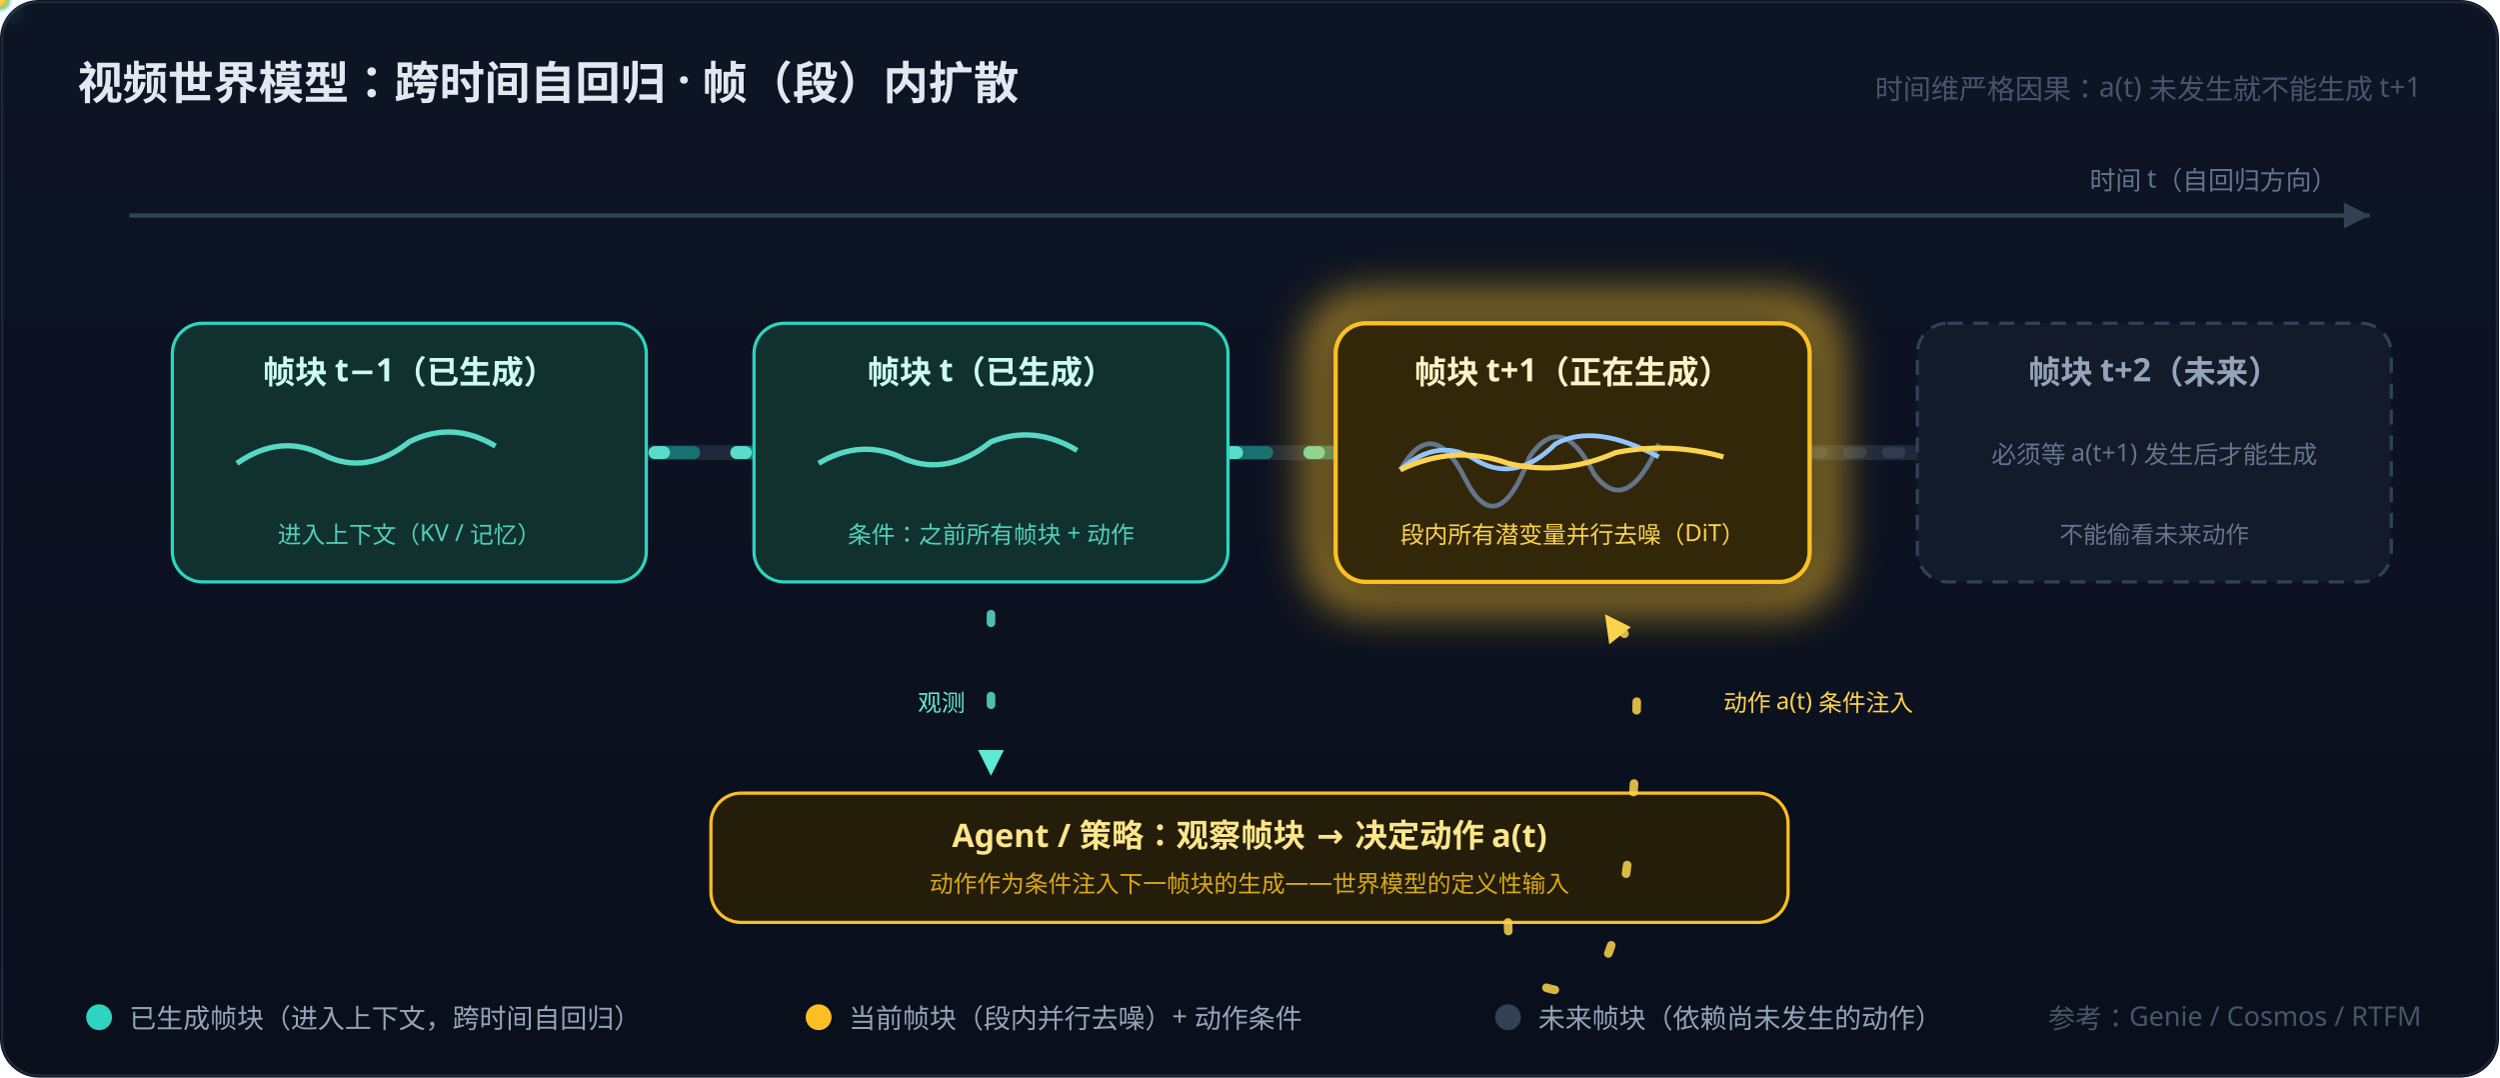
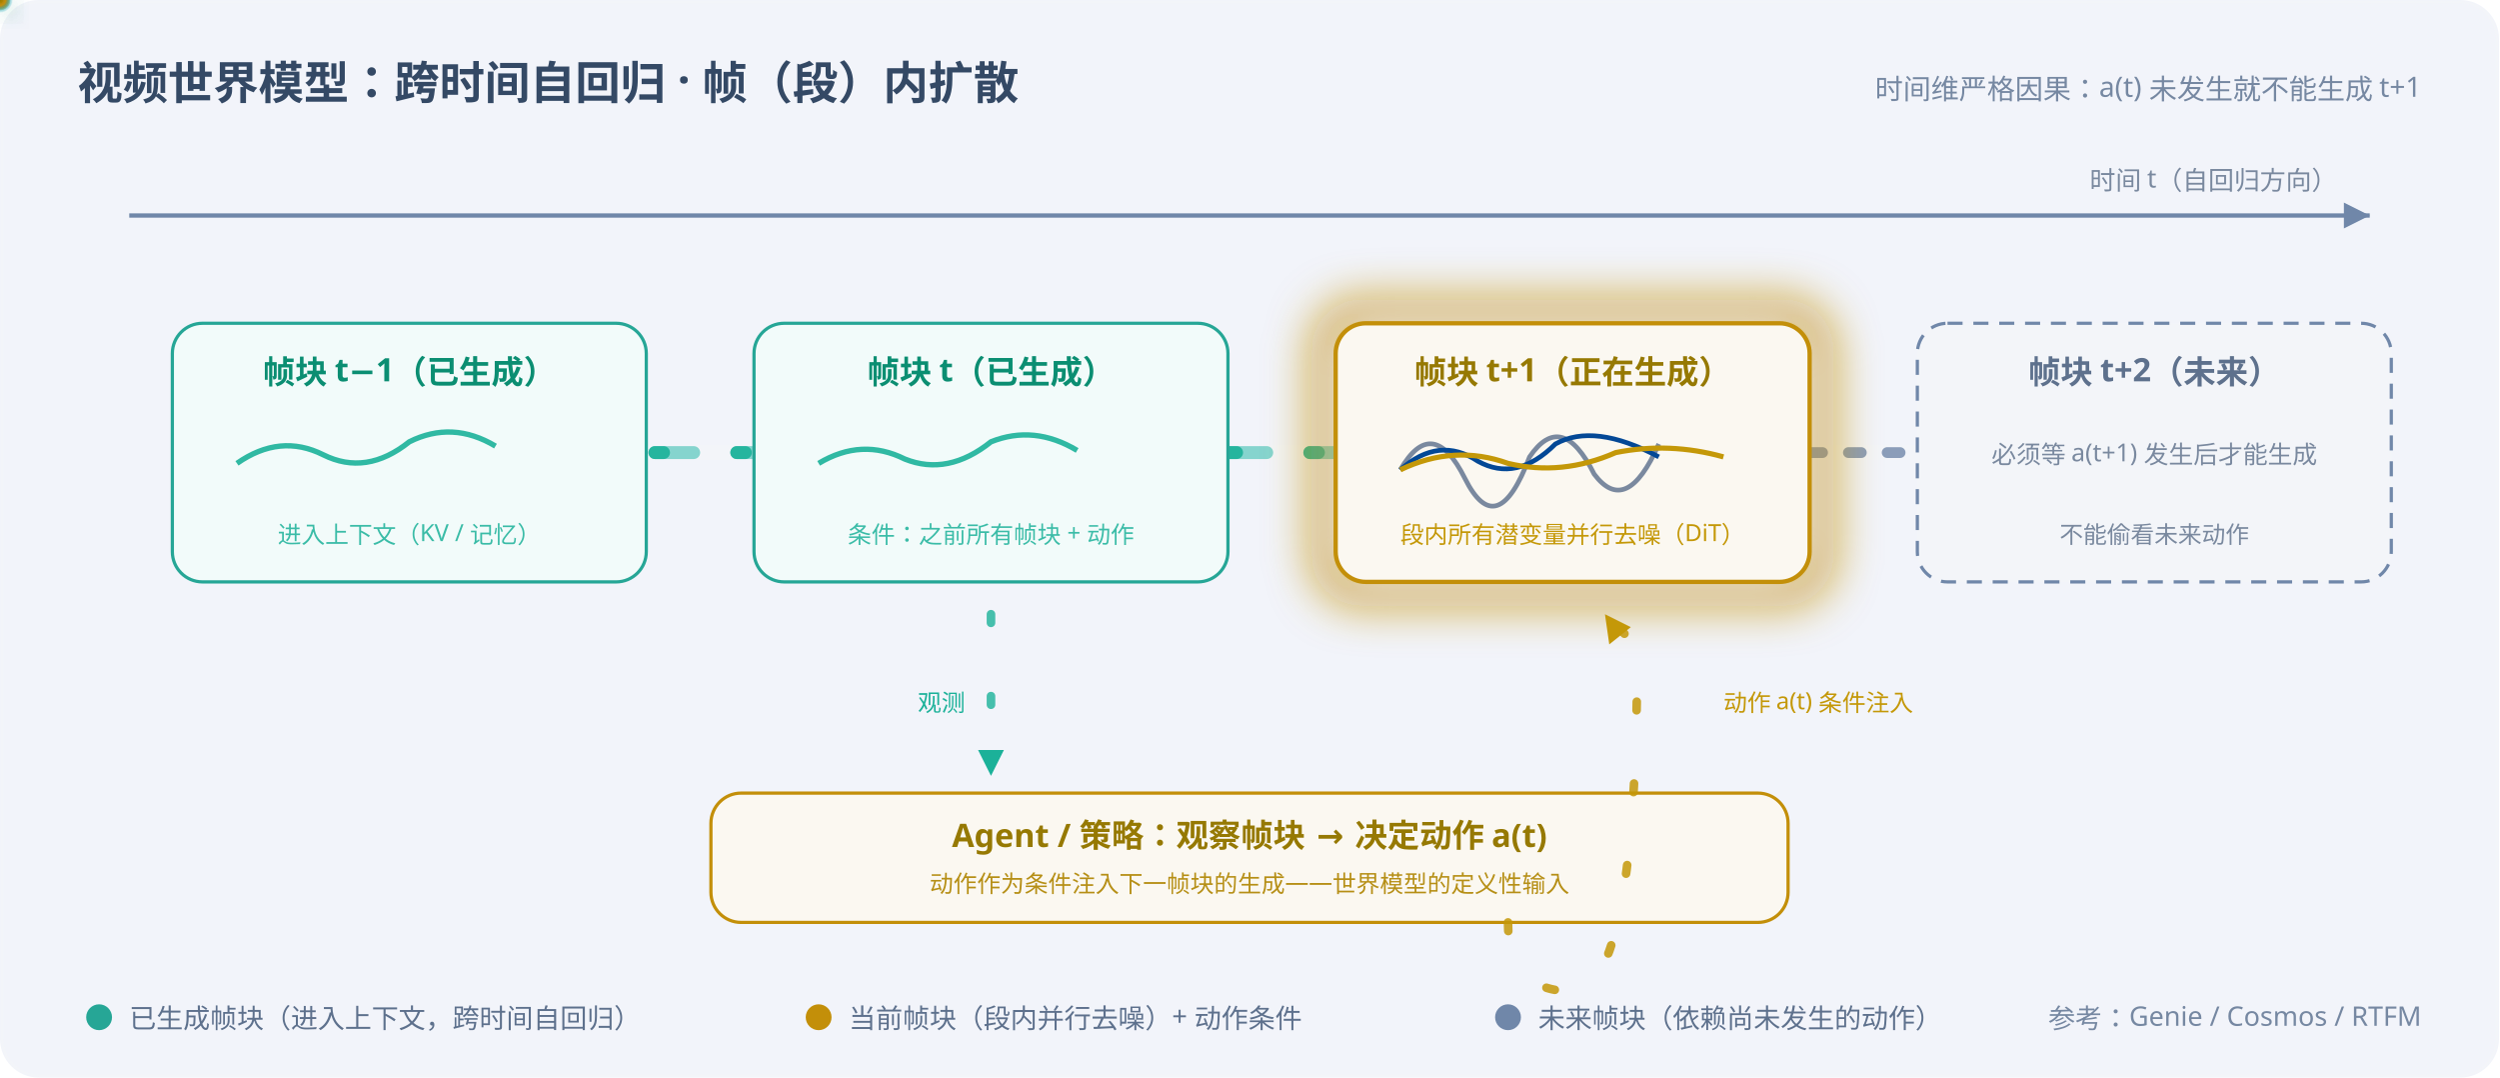
<svg xmlns="http://www.w3.org/2000/svg" width="1160" height="500" viewBox="0 0 1160 500" font-family="PingFang SC, Hiragino Sans GB, Microsoft YaHei, sans-serif">
  <defs>
    <linearGradient id="bg3" x1="0" y1="0" x2="0" y2="1">
-       <stop offset="0" stop-color="#0d1424" />
-       <stop offset="1" stop-color="#0a0f1c" />
+       <stop offset="0" stop-color="#f2f4fa" />
+       <stop offset="1" stop-color="#f2f4fa" />
    </linearGradient>
    <filter id="softGlow3" x="-60%" y="-60%" width="220%" height="220%">
      <feGaussianBlur stdDeviation="6" result="b" />
      <feMerge>
        <feMergeNode in="b" />
        <feMergeNode in="SourceGraphic" />
      </feMerge>
    </filter>
    <filter id="haloBlur3" x="-60%" y="-60%" width="220%" height="220%">
      <feGaussianBlur stdDeviation="10" />
    </filter>
    <radialGradient id="pTeal3" cx="0.5" cy="0.5" r="0.5">
-       <stop offset="0" stop-color="#a5f3fc" />
-       <stop offset="0.5" stop-color="#22d3ee" />
-       <stop offset="1" stop-color="#22d3ee" stop-opacity="0" />
+       <stop offset="0" stop-color="#058594" />
+       <stop offset="0.5" stop-color="#13a3b9" />
+       <stop offset="1" stop-color="#13a3b9" stop-opacity="0" />
    </radialGradient>
    <radialGradient id="pAmber3" cx="0.5" cy="0.5" r="0.5">
-       <stop offset="0" stop-color="#fde68a" />
-       <stop offset="0.5" stop-color="#fbbf24" />
-       <stop offset="1" stop-color="#fbbf24" stop-opacity="0" />
+       <stop offset="0" stop-color="#967903" />
+       <stop offset="0.5" stop-color="#c38f09" />
+       <stop offset="1" stop-color="#c38f09" stop-opacity="0" />
    </radialGradient>
  </defs>
  <style>
    @keyframes flowDashC { to { stroke-dashoffset: -76; } }
    @keyframes pulseC { 0%,100% { opacity: 0.12; } 50% { opacity: 0.6; } }
    @keyframes shimmerC { 0%,100% { opacity: 0.78; } 50% { opacity: 1; } }
    @keyframes denoiseC { 0% { opacity: 0.1; } 50% { opacity: 0.95; } 100% { opacity: 0.1; } }
    .flowC  { stroke-dasharray: 18 20; animation: flowDashC 1.6s linear infinite; }
    .flowC2 { stroke-dasharray: 4 34;  animation: flowDashC 1.6s linear infinite; }
    .haloC  { animation: pulseC 1.8s ease-in-out infinite; }
    .nodeC  { animation: shimmerC 3.5s ease-in-out infinite; }
    .dnA { animation: denoiseC 2.2s ease-in-out infinite; }
    .dnB { animation: denoiseC 2.2s ease-in-out 0.55s infinite; }
    .dnC { animation: denoiseC 2.2s ease-in-out 1.1s infinite; }
  </style>
  <rect width="1160" height="500" rx="18" fill="url(#bg3)" />
-   <rect x="1" y="1" width="1158" height="498" rx="17" fill="none" stroke="#1e293b" stroke-width="1" />
-   <text x="36" y="46" font-size="21" font-weight="700" fill="#e2e8f0">视频世界模型：跨时间自回归 · 帧（段）内扩散</text>
-   <text x="1124" y="46" font-size="13" fill="#475569" text-anchor="end">时间维严格因果：a(t) 未发生就不能生成 t+1</text>
-   <path d="M 60 100 H 1100" stroke="#334155" stroke-width="2" />
-   <path d="M 1100 100 l -12 -6 v 12 z" fill="#334155" />
-   <text x="1085" y="88" font-size="12" fill="#64748b" text-anchor="end">时间 t（自回归方向）</text>
-   <path d="M 190 210 H 950" fill="none" stroke="#1e293b" stroke-width="7" stroke-linecap="round" />
-   <path class="flowC" d="M 190 210 H 660" fill="none" stroke="#14b8a6" stroke-width="6" stroke-linecap="round" opacity="0.5" />
-   <path class="flowC2" d="M 190 210 H 660" fill="none" stroke="#5eead4" stroke-width="6" stroke-linecap="round" opacity="0.9" />
-   <path d="M 660 210 H 950" fill="none" stroke="#334155" stroke-width="5" stroke-dasharray="6 12" stroke-linecap="round" opacity="0.8" />
+   <rect x="1" y="1" width="1158" height="498" rx="17" fill="none" stroke="#f3f5f9" stroke-width="1" />
+   <text x="36" y="46" font-size="21" font-weight="700" fill="#344965">视频世界模型：跨时间自回归 · 帧（段）内扩散</text>
+   <text x="1124" y="46" font-size="13" fill="#7688a2" text-anchor="end">时间维严格因果：a(t) 未发生就不能生成 t+1</text>
+   <path d="M 60 100 H 1100" stroke="#7087a9" stroke-width="2" />
+   <path d="M 1100 100 l -12 -6 v 12 z" fill="#7087a9" />
+   <text x="1085" y="88" font-size="12" fill="#7a899f" text-anchor="end">时间 t（自回归方向）</text>
+   <path d="M 190 210 H 950" fill="none" stroke="#f3f5f9" stroke-width="7" stroke-linecap="round" />
+   <path class="flowC" d="M 190 210 H 660" fill="none" stroke="#18b4a3" stroke-width="6" stroke-linecap="round" opacity="0.5" />
+   <path class="flowC2" d="M 190 210 H 660" fill="none" stroke="#1bb199" stroke-width="6" stroke-linecap="round" opacity="0.9" />
+   <path d="M 660 210 H 950" fill="none" stroke="#7087a9" stroke-width="5" stroke-dasharray="6 12" stroke-linecap="round" opacity="0.8" />
  <circle r="6" fill="url(#pTeal3)" filter="url(#softGlow3)">
    <animateMotion dur="5s" repeatCount="indefinite" path="M 190 210 H 660" />
  </circle>
  <circle r="5" fill="url(#pTeal3)" filter="url(#softGlow3)">
    <animateMotion dur="5s" begin="2.5s" repeatCount="indefinite" path="M 190 210 H 660" />
  </circle>
  <g class="nodeC">
-     <rect x="80" y="150" width="220" height="120" rx="14" fill="#10312e" stroke="#2dd4bf" stroke-width="1.5" />
-     <text x="190" y="178" font-size="15" font-weight="600" fill="#ccfbf1" text-anchor="middle">帧块 t−1（已生成）</text>
-     <path d="M 110 215 q 20 -14 40 -4 q 20 10 40 -6 q 20 -10 40 2" fill="none" stroke="#5eead4" stroke-width="2.5" opacity="0.9" />
-     <text x="190" y="252" font-size="11" fill="#5eead4" opacity="0.85" text-anchor="middle">进入上下文（KV / 记忆）</text>
+     <rect x="80" y="150" width="220" height="120" rx="14" fill="#f2fbfa" stroke="#26a696" stroke-width="1.5" />
+     <text x="190" y="178" font-size="15" font-weight="600" fill="#0b8e72" text-anchor="middle">帧块 t−1（已生成）</text>
+     <path d="M 110 215 q 20 -14 40 -4 q 20 10 40 -6 q 20 -10 40 2" fill="none" stroke="#1bb199" stroke-width="2.5" opacity="0.9" />
+     <text x="190" y="252" font-size="11" fill="#1bb199" opacity="0.85" text-anchor="middle">进入上下文（KV / 记忆）</text>
  </g>
  <g class="nodeC">
-     <rect x="350" y="150" width="220" height="120" rx="14" fill="#10312e" stroke="#2dd4bf" stroke-width="1.5" />
-     <text x="460" y="178" font-size="15" font-weight="600" fill="#ccfbf1" text-anchor="middle">帧块 t（已生成）</text>
-     <path d="M 380 215 q 20 -12 40 -2 q 20 8 40 -8 q 20 -8 40 4" fill="none" stroke="#5eead4" stroke-width="2.5" opacity="0.9" />
-     <text x="460" y="252" font-size="11" fill="#5eead4" opacity="0.85" text-anchor="middle">条件：之前所有帧块 + 动作</text>
+     <rect x="350" y="150" width="220" height="120" rx="14" fill="#f2fbfa" stroke="#26a696" stroke-width="1.5" />
+     <text x="460" y="178" font-size="15" font-weight="600" fill="#0b8e72" text-anchor="middle">帧块 t（已生成）</text>
+     <path d="M 380 215 q 20 -12 40 -2 q 20 8 40 -8 q 20 -8 40 4" fill="none" stroke="#1bb199" stroke-width="2.5" opacity="0.9" />
+     <text x="460" y="252" font-size="11" fill="#1bb199" opacity="0.85" text-anchor="middle">条件：之前所有帧块 + 动作</text>
  </g>
-   <rect class="haloC" x="614" y="144" width="232" height="132" rx="18" fill="none" stroke="#fbbf24" stroke-width="10" filter="url(#haloBlur3)" />
+   <rect class="haloC" x="614" y="144" width="232" height="132" rx="18" fill="none" stroke="#c38f09" stroke-width="10" filter="url(#haloBlur3)" />
  <g>
-     <rect x="620" y="150" width="220" height="120" rx="14" fill="#33270a" stroke="#fbbf24" stroke-width="2" />
-     <text x="730" y="178" font-size="15" font-weight="700" fill="#fef3c7" text-anchor="middle">帧块 t+1（正在生成）</text>
+     <rect x="620" y="150" width="220" height="120" rx="14" fill="#fbf8f1" stroke="#c38f09" stroke-width="2" />
+     <text x="730" y="178" font-size="15" font-weight="700" fill="#967903" text-anchor="middle">帧块 t+1（正在生成）</text>
    <g class="dnA">
-       <path d="M 650 218 q 15 -26 30 4 q 15 30 30 -10 q 15 -22 30 8 q 15 20 30 -14" fill="none" stroke="#64748b" stroke-width="2.2" />
+       <path d="M 650 218 q 15 -26 30 4 q 15 30 30 -10 q 15 -22 30 8 q 15 20 30 -14" fill="none" stroke="#7a899f" stroke-width="2.2" />
    </g>
    <g class="dnB">
-       <path d="M 650 218 q 18 -16 36 -4 q 18 10 36 -8 q 18 -10 48 6" fill="none" stroke="#93c5fd" stroke-width="2.2" />
+       <path d="M 650 218 q 18 -16 36 -4 q 18 10 36 -8 q 18 -10 48 6" fill="none" stroke="#034896" stroke-width="2.2" />
    </g>
    <g class="dnC">
-       <path d="M 650 218 q 25 -12 50 -3 q 25 6 50 -5 q 25 -5 50 2" fill="none" stroke="#fcd34d" stroke-width="2.4" />
+       <path d="M 650 218 q 25 -12 50 -3 q 25 6 50 -5 q 25 -5 50 2" fill="none" stroke="#c49808" stroke-width="2.4" />
    </g>
-     <text x="730" y="252" font-size="11" fill="#fcd34d" text-anchor="middle">段内所有潜变量并行去噪（DiT）</text>
+     <text x="730" y="252" font-size="11" fill="#c49808" text-anchor="middle">段内所有潜变量并行去噪（DiT）</text>
  </g>
  <g>
-     <rect x="890" y="150" width="220" height="120" rx="14" fill="#131a2a" stroke="#334155" stroke-width="1.5" stroke-dasharray="7 5" />
-     <text x="1000" y="178" font-size="15" font-weight="600" fill="#94a3b8" text-anchor="middle">帧块 t+2（未来）</text>
-     <text x="1000" y="215" font-size="11.5" fill="#64748b" text-anchor="middle">必须等 a(t+1) 发生后才能生成</text>
-     <text x="1000" y="252" font-size="11" fill="#64748b" text-anchor="middle">不能偷看未来动作</text>
+     <rect x="890" y="150" width="220" height="120" rx="14" fill="#f3f5f9" stroke="#7087a9" stroke-width="1.5" stroke-dasharray="7 5" />
+     <text x="1000" y="178" font-size="15" font-weight="600" fill="#5e718d" text-anchor="middle">帧块 t+2（未来）</text>
+     <text x="1000" y="215" font-size="11.5" fill="#7a899f" text-anchor="middle">必须等 a(t+1) 发生后才能生成</text>
+     <text x="1000" y="252" font-size="11" fill="#7a899f" text-anchor="middle">不能偷看未来动作</text>
  </g>
  <g class="nodeC">
-     <rect x="330" y="368" width="500" height="60" rx="14" fill="#241d0a" stroke="#fbbf24" stroke-width="1.5" />
-     <text x="580" y="393" font-size="15" font-weight="600" fill="#fde68a" text-anchor="middle">Agent / 策略：观察帧块 → 决定动作 a(t)</text>
-     <text x="580" y="414" font-size="11" fill="#d9a915" text-anchor="middle">动作作为条件注入下一帧块的生成——世界模型的定义性输入</text>
+     <rect x="330" y="368" width="500" height="60" rx="14" fill="#fbf8f1" stroke="#c38f09" stroke-width="1.5" />
+     <text x="580" y="393" font-size="15" font-weight="600" fill="#967903" text-anchor="middle">Agent / 策略：观察帧块 → 决定动作 a(t)</text>
+     <text x="580" y="414" font-size="11" fill="#b68f16" text-anchor="middle">动作作为条件注入下一帧块的生成——世界模型的定义性输入</text>
  </g>
-   <path class="flowC2" d="M 460 285 L 460 360" fill="none" stroke="#5eead4" stroke-width="4" stroke-linecap="round" opacity="0.8" />
-   <path d="M 460 360 l -6 -12 h 12 z" fill="#5eead4" />
-   <text x="448" y="330" font-size="11" fill="#5eead4" text-anchor="end">观测</text>
-   <path class="flowC2" d="M 700 428 Q 700 460 730 460 Q 760 460 760 300 L 745 285" fill="none" stroke="#fcd34d" stroke-width="4" stroke-linecap="round" opacity="0.85" />
-   <path d="M 745 285 l 2 14 l 10 -8 z" fill="#fcd34d" />
-   <text x="800" y="330" font-size="11" fill="#fcd34d">动作 a(t) 条件注入</text>
+   <path class="flowC2" d="M 460 285 L 460 360" fill="none" stroke="#1bb199" stroke-width="4" stroke-linecap="round" opacity="0.8" />
+   <path d="M 460 360 l -6 -12 h 12 z" fill="#1bb199" />
+   <text x="448" y="330" font-size="11" fill="#1bb199" text-anchor="end">观测</text>
+   <path class="flowC2" d="M 700 428 Q 700 460 730 460 Q 760 460 760 300 L 745 285" fill="none" stroke="#c49808" stroke-width="4" stroke-linecap="round" opacity="0.85" />
+   <path d="M 745 285 l 2 14 l 10 -8 z" fill="#c49808" />
+   <text x="800" y="330" font-size="11" fill="#c49808">动作 a(t) 条件注入</text>
  <circle r="5" fill="url(#pAmber3)" filter="url(#softGlow3)">
    <animateMotion dur="3.5s" repeatCount="indefinite" path="M 700 428 Q 700 460 730 460 Q 760 460 760 300 L 745 285" />
  </circle>
  <g font-size="12.5">
-     <circle cx="46" cy="472" r="6" fill="#2dd4bf" />
-     <text x="60" y="477" fill="#94a3b8">已生成帧块（进入上下文，跨时间自回归）</text>
-     <circle cx="380" cy="472" r="6" fill="#fbbf24" />
-     <text x="394" y="477" fill="#94a3b8">当前帧块（段内并行去噪）+ 动作条件</text>
-     <circle cx="700" cy="472" r="6" fill="#334155" />
-     <text x="714" y="477" fill="#94a3b8">未来帧块（依赖尚未发生的动作）</text>
-     <text x="1124" y="477" fill="#475569" text-anchor="end">参考：Genie / Cosmos / RTFM</text>
+     <circle cx="46" cy="472" r="6" fill="#26a696" />
+     <text x="60" y="477" fill="#5e718d">已生成帧块（进入上下文，跨时间自回归）</text>
+     <circle cx="380" cy="472" r="6" fill="#c38f09" />
+     <text x="394" y="477" fill="#5e718d">当前帧块（段内并行去噪）+ 动作条件</text>
+     <circle cx="700" cy="472" r="6" fill="#7087a9" />
+     <text x="714" y="477" fill="#5e718d">未来帧块（依赖尚未发生的动作）</text>
+     <text x="1124" y="477" fill="#7688a2" text-anchor="end">参考：Genie / Cosmos / RTFM</text>
  </g>
</svg>
